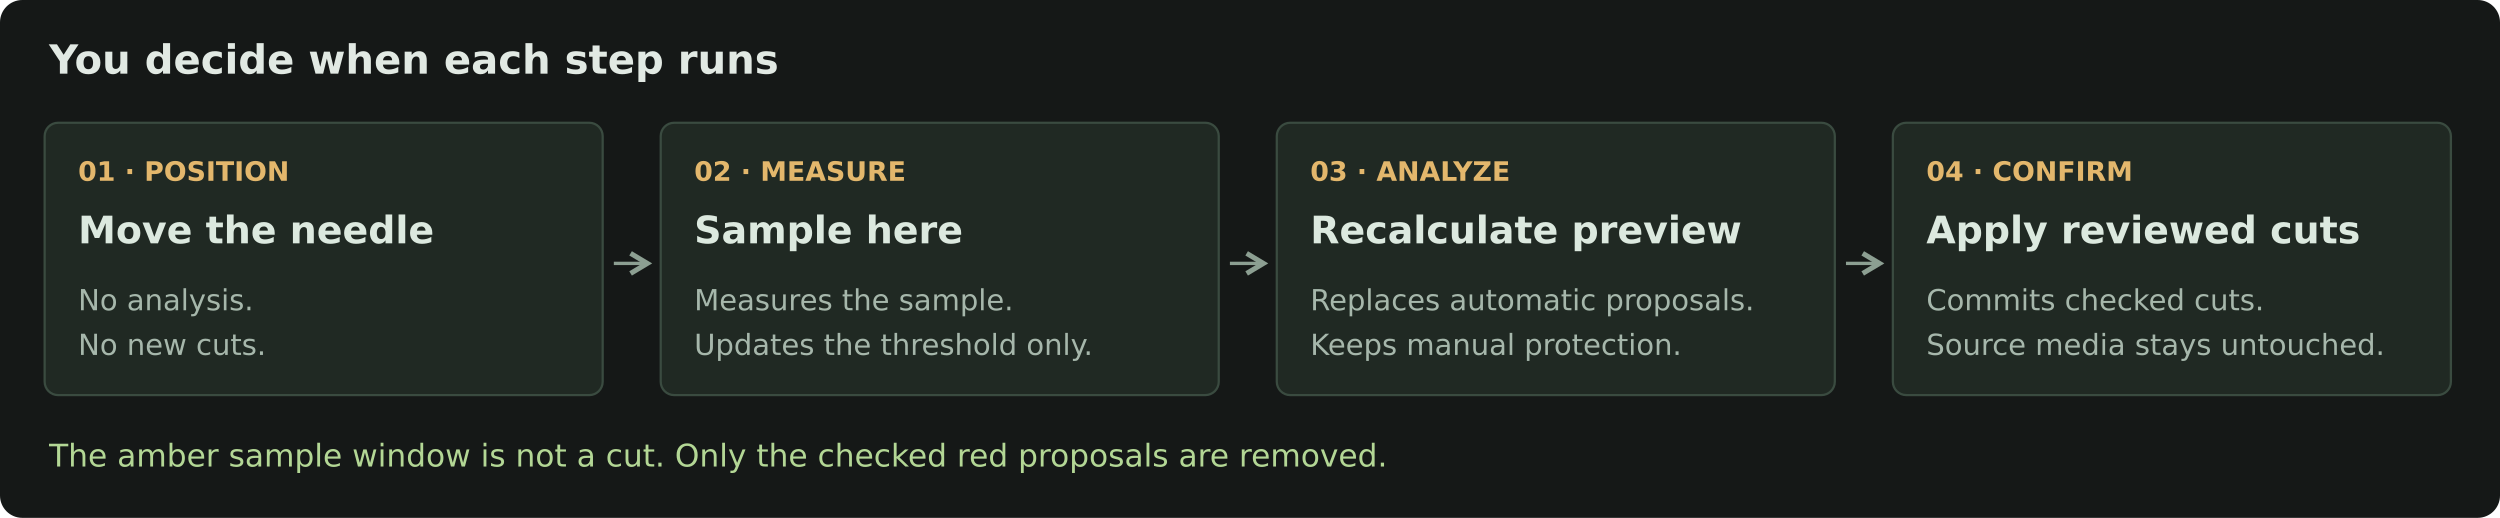
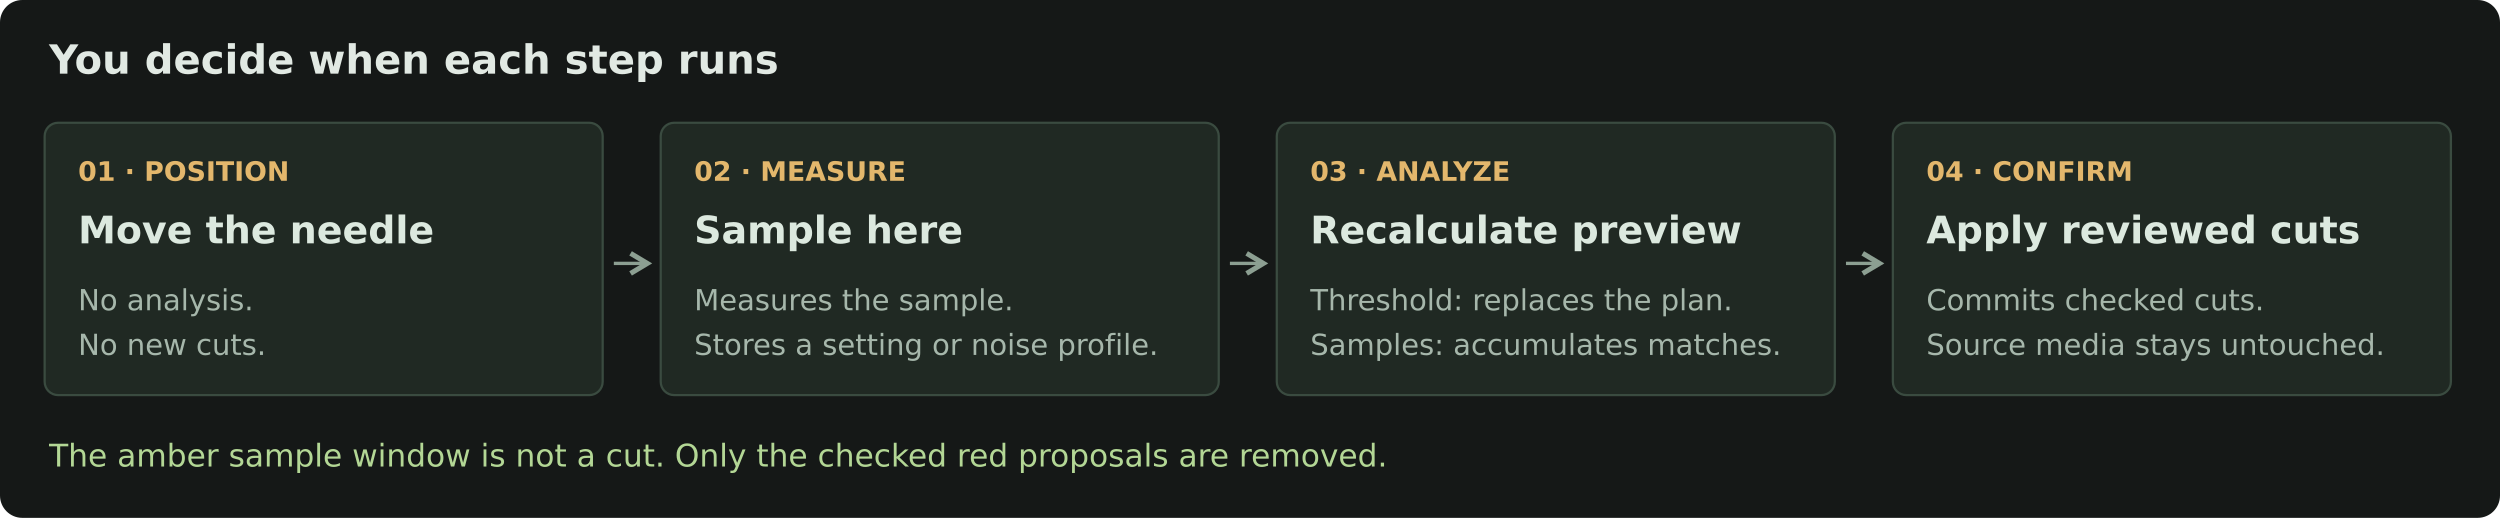
<svg xmlns="http://www.w3.org/2000/svg" width="1120" height="232" viewBox="0 0 1120 232" role="img" aria-labelledby="title desc">
  <defs>
    <marker id="arrow" markerWidth="8" markerHeight="8" refX="6" refY="4" orient="auto">
      <path d="M1 1 L6 4 L1 7" fill="none" stroke="#8c9f92" stroke-width="1.5" />
    </marker>
  </defs>
  <rect width="1120" height="232" rx="10" fill="#151817" />
  <g font-family="IBM Plex Sans, DejaVu Sans, sans-serif">
    <text x="22" y="33" fill="#e1e9e3" font-size="18" font-weight="600">You decide when each step runs</text>
    <g fill="#202923" stroke="#3a4b40">
      <rect x="20" y="55" width="250" height="122" rx="6" />
      <rect x="296" y="55" width="250" height="122" rx="6" />
      <rect x="572" y="55" width="250" height="122" rx="6" />
      <rect x="848" y="55" width="250" height="122" rx="6" />
    </g>
    <g fill="#e3b76c" font-size="12" font-weight="600">
      <text x="35" y="81">01 · POSITION</text>
      <text x="311" y="81">02 · MEASURE</text>
      <text x="587" y="81">03 · ANALYZE</text>
      <text x="863" y="81">04 · CONFIRM</text>
    </g>
    <g fill="#dce9df" font-size="17" font-weight="600">
      <text x="35" y="109">Move the needle</text>
      <text x="311" y="109">Sample here</text>
      <text x="587" y="109">Recalculate preview</text>
      <text x="863" y="109">Apply reviewed cuts</text>
    </g>
    <g fill="#a6b7ab" font-size="13">
      <text x="35" y="139">No analysis.</text>
      <text x="35" y="159">No new cuts.</text>
      <text x="311" y="139">Measures the sample.</text>
-       <text x="311" y="159">Updates the threshold only.</text>
-       <text x="587" y="139">Replaces automatic proposals.</text>
-       <text x="587" y="159">Keeps manual protection.</text>
+       <text x="311" y="159">Stores a setting or noise profile.</text>
+       <text x="587" y="139">Threshold: replaces the plan.</text>
+       <text x="587" y="159">Samples: accumulates matches.</text>
      <text x="863" y="139">Commits checked cuts.</text>
      <text x="863" y="159">Source media stays untouched.</text>
    </g>
    <g stroke="#8c9f92" stroke-width="1.5" marker-end="url(#arrow)">
      <path d="M275 118 H290" />
      <path d="M551 118 H566" />
      <path d="M827 118 H842" />
    </g>
    <text x="22" y="209" fill="#b3d795" font-size="14">The amber sample window is not a cut. Only the checked red proposals are removed.</text>
  </g>
</svg>
